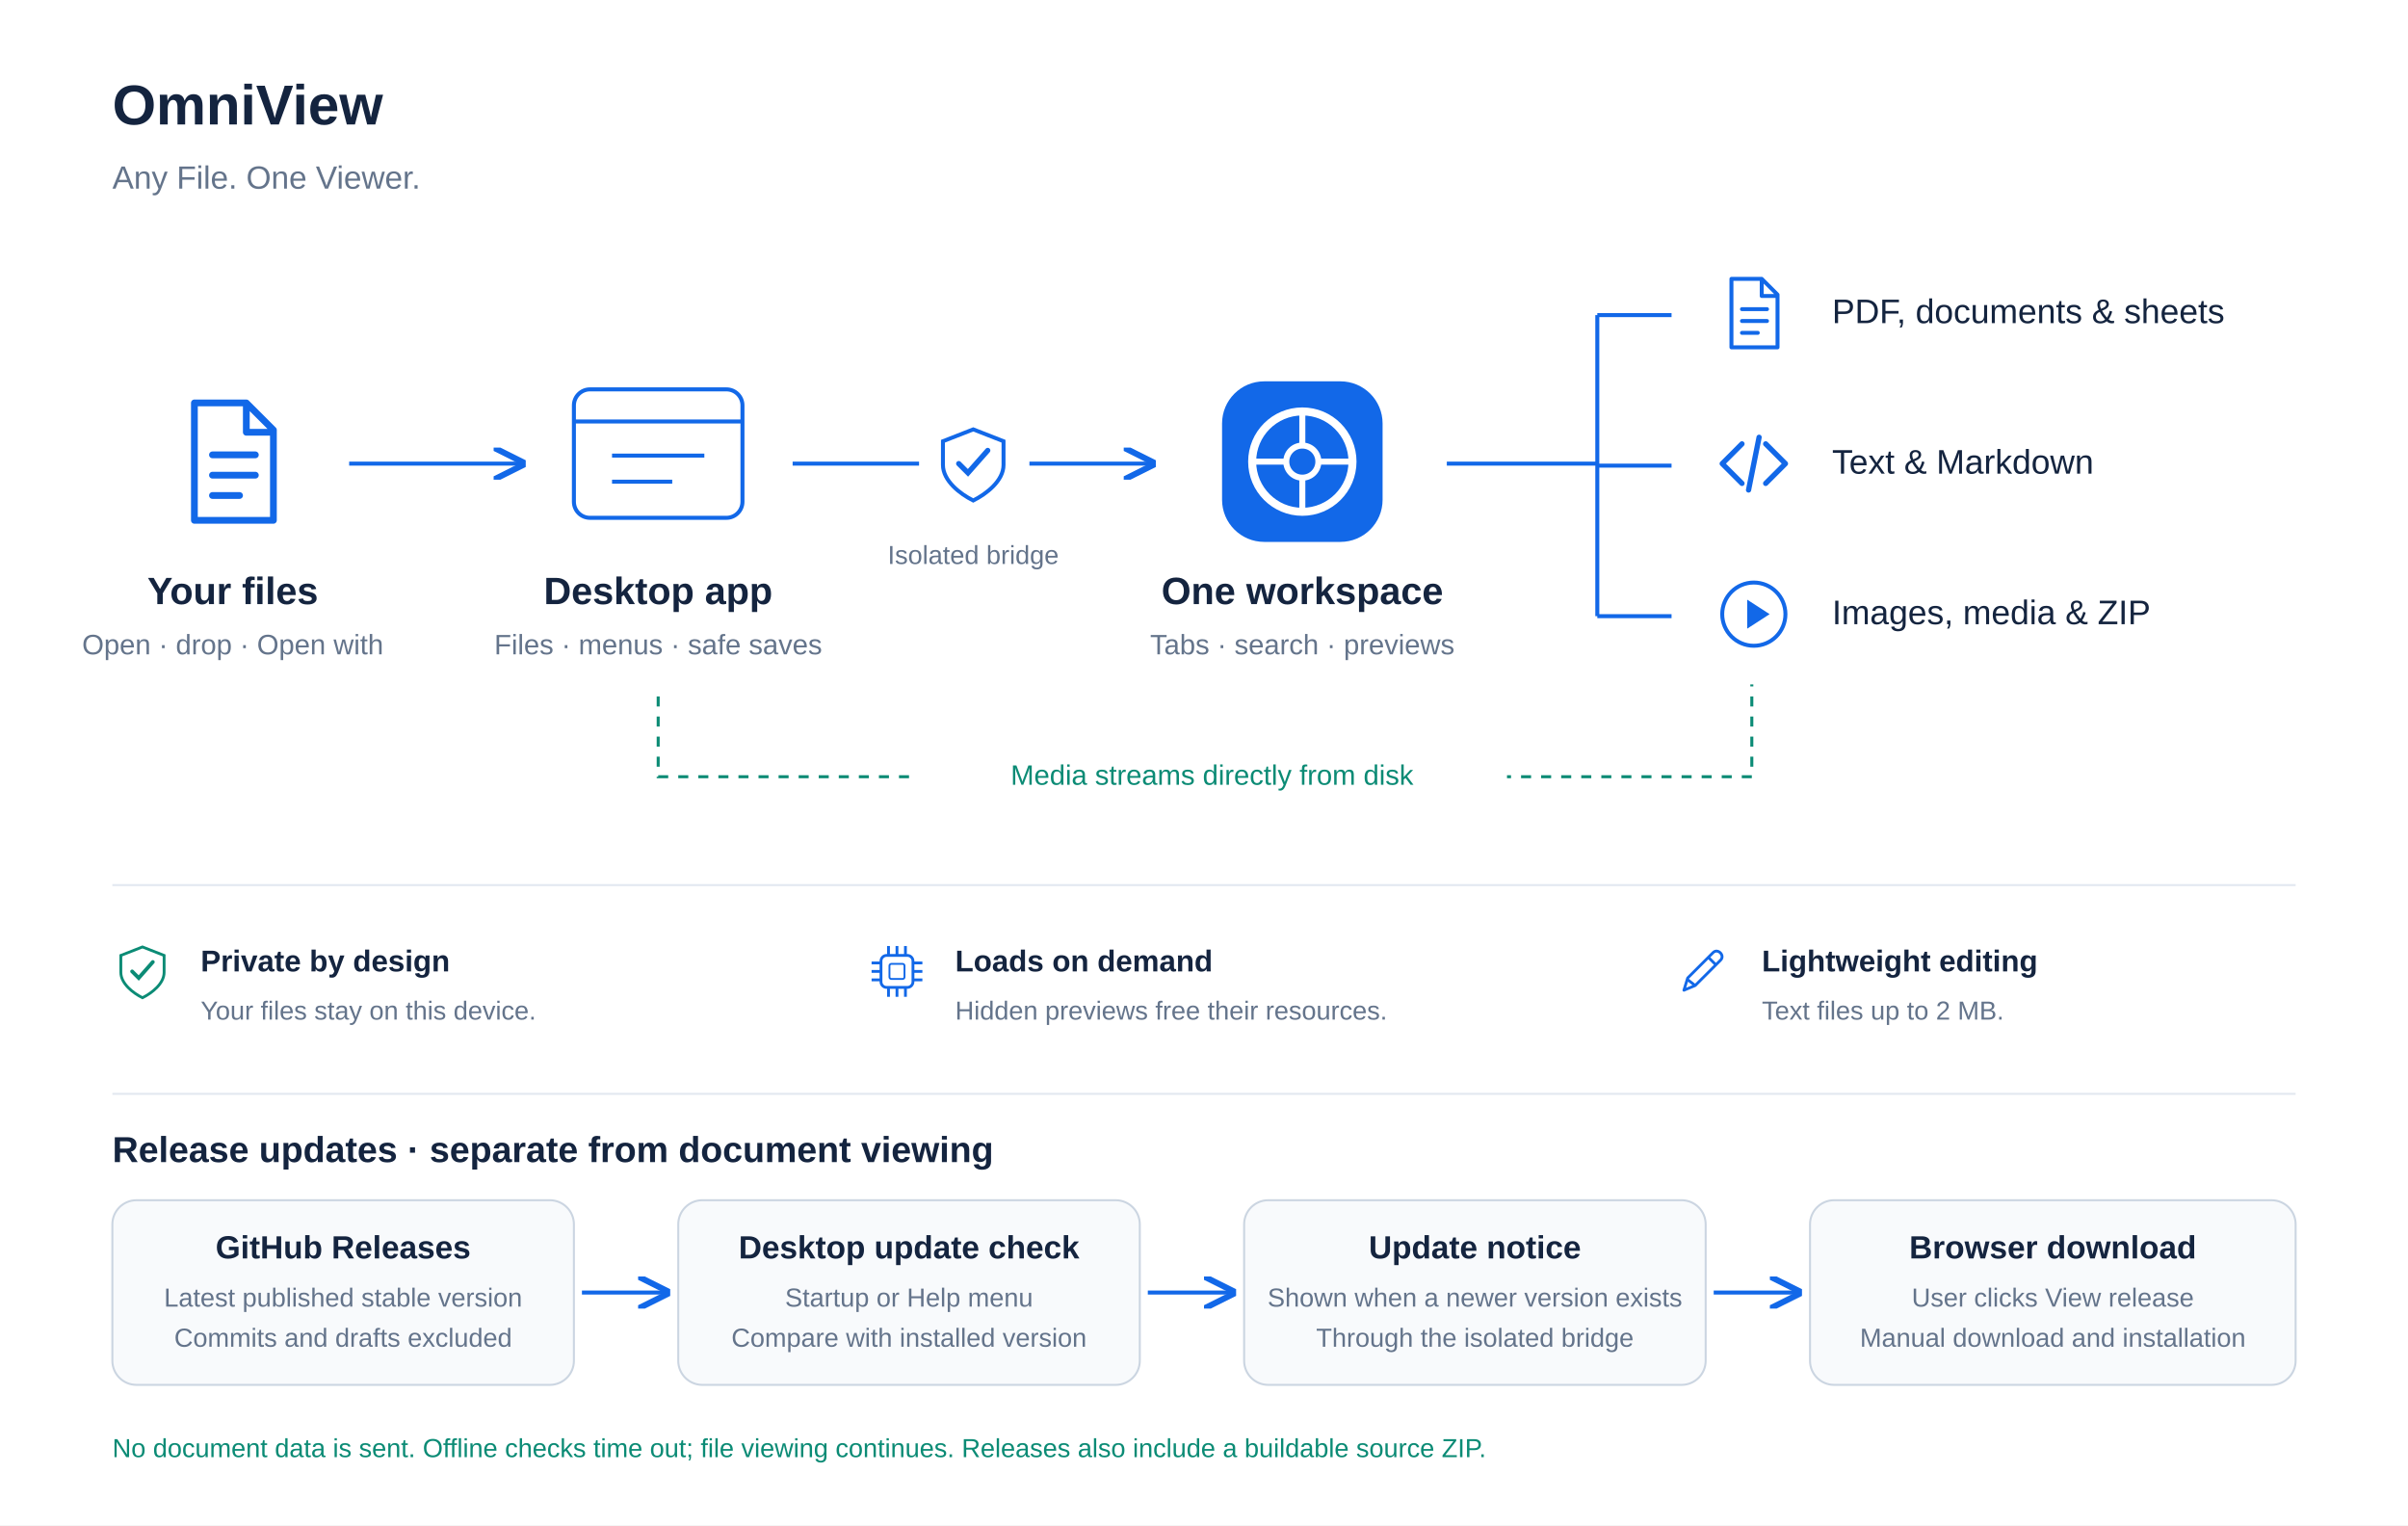
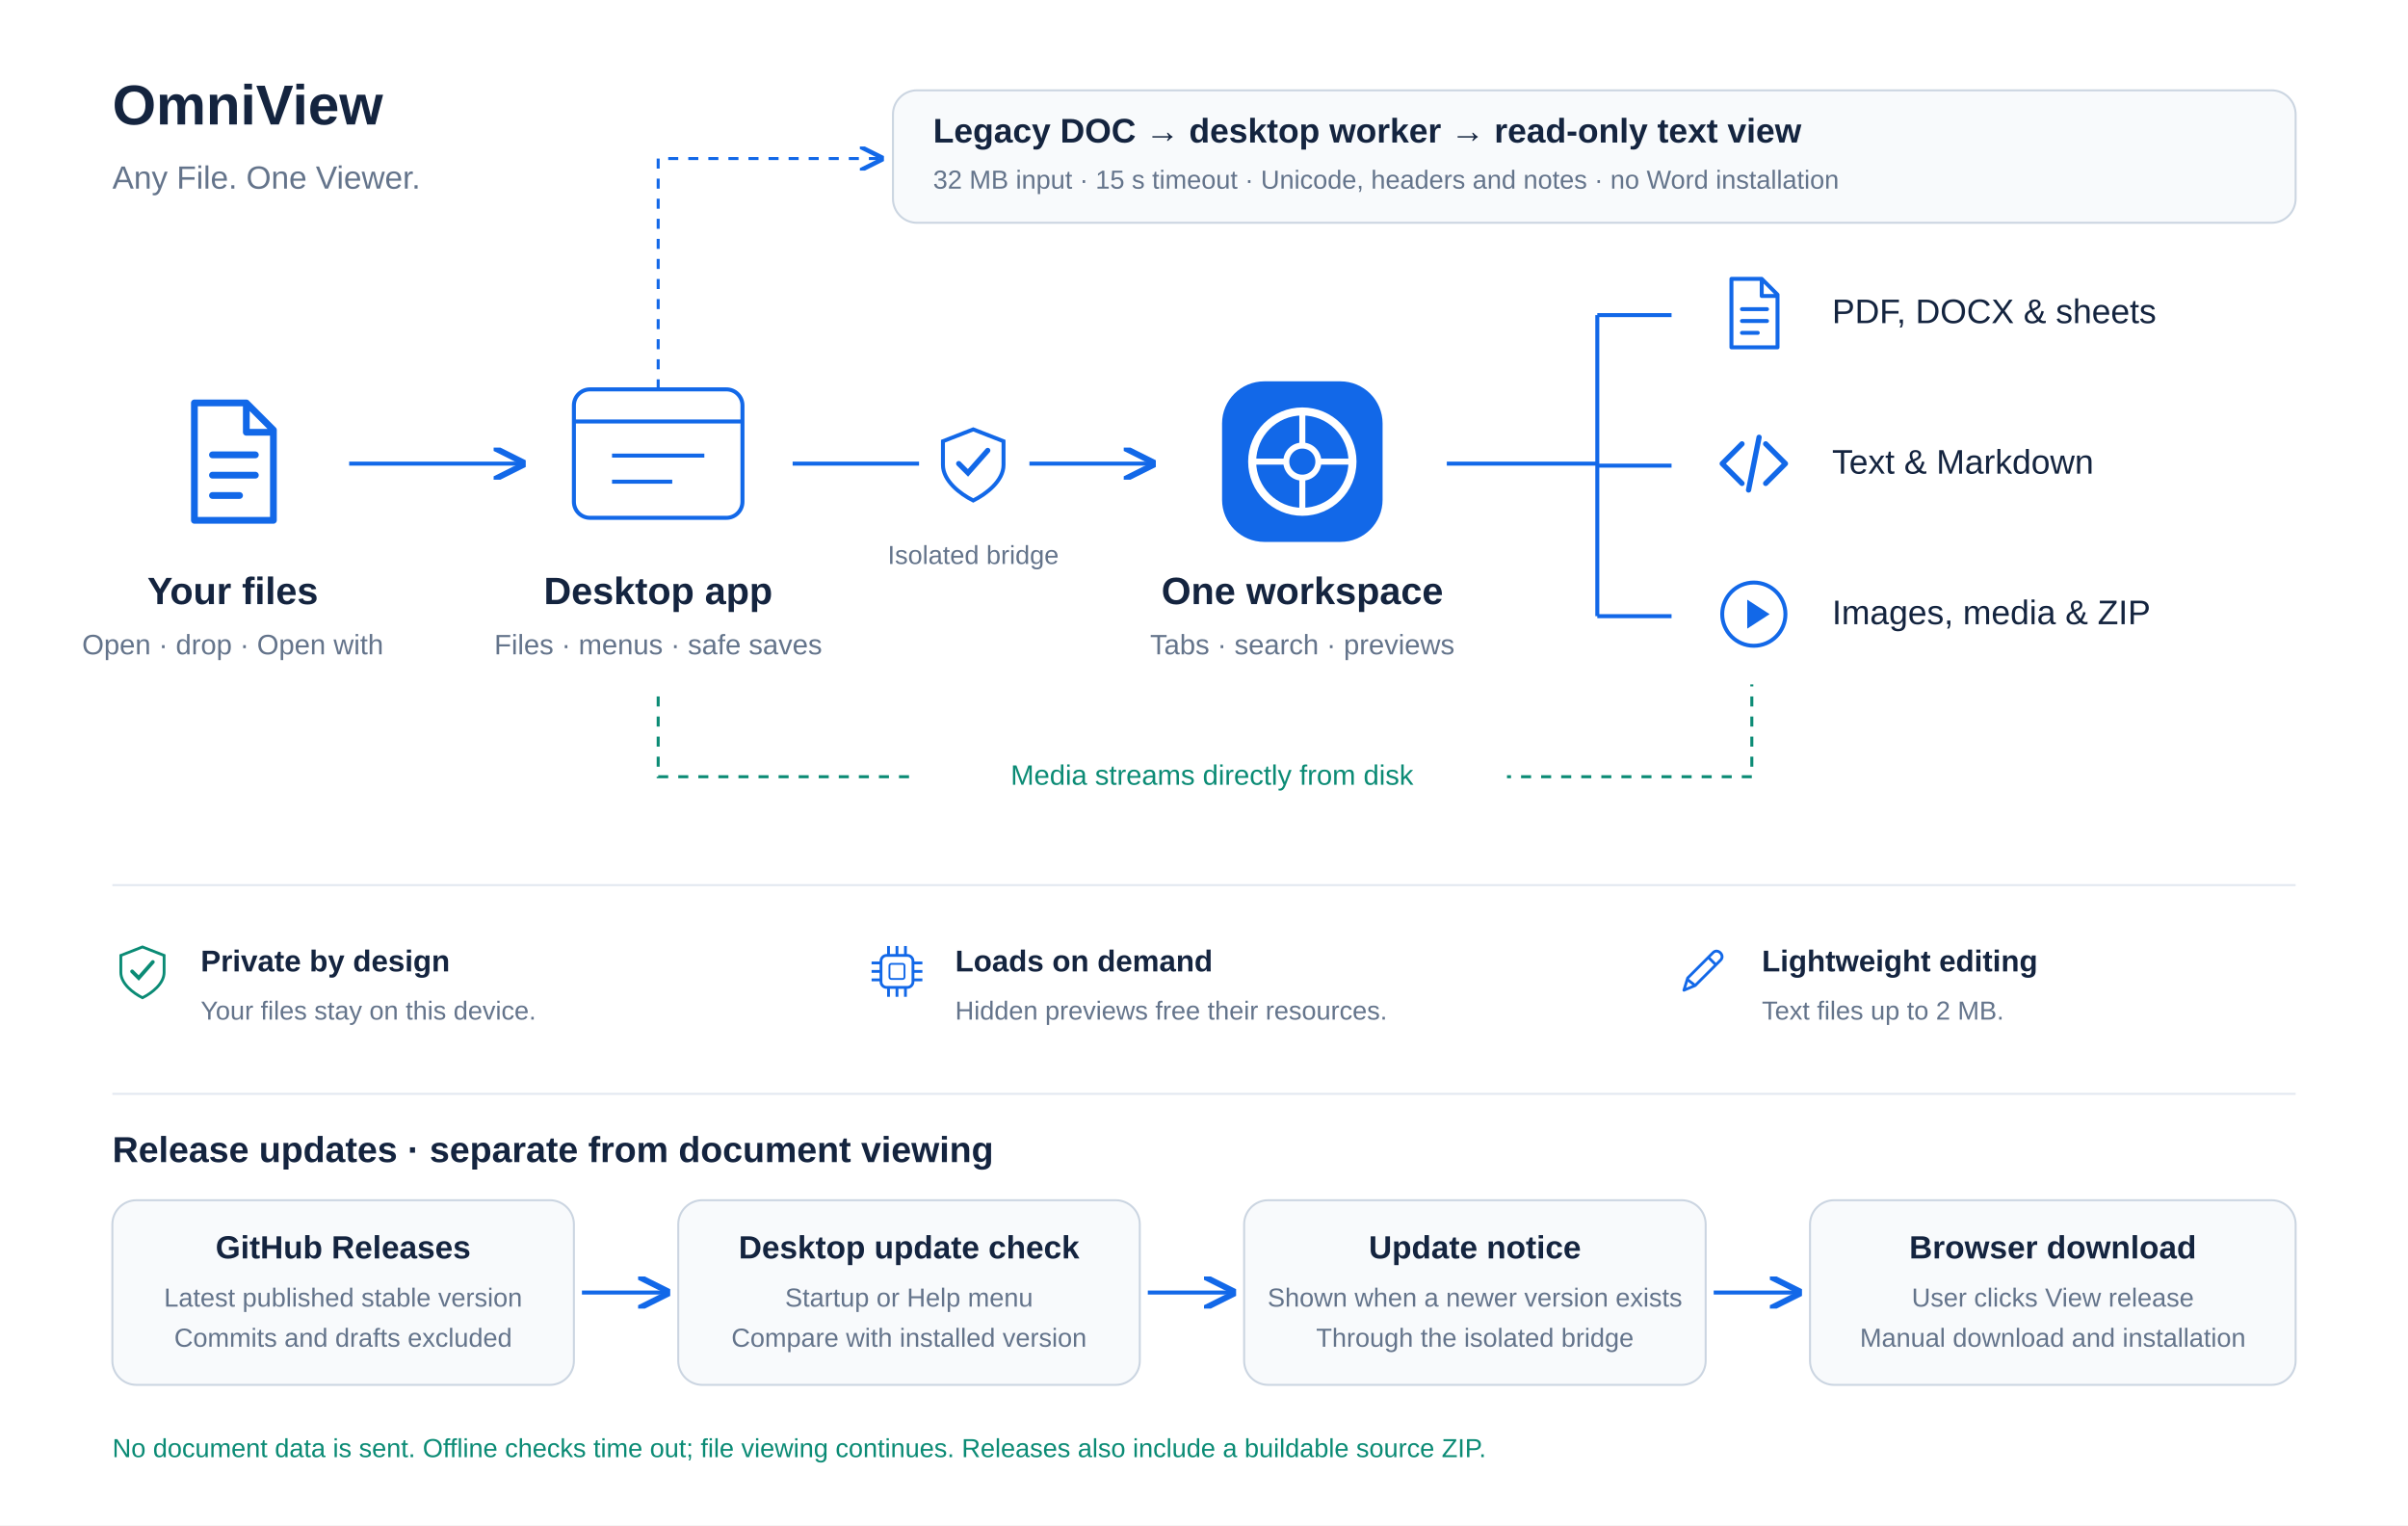
<svg xmlns="http://www.w3.org/2000/svg" width="1200" height="760" viewBox="0 0 1200 760" role="img" aria-labelledby="title desc">
  <defs>
    <marker id="arrow" markerWidth="8" markerHeight="8" refX="7" refY="4" orient="auto">
      <path d="M0 0L8 4L0 8" fill="none" stroke="#1268e8" stroke-width="1.5" />
    </marker>
    <marker id="greenArrow" markerWidth="8" markerHeight="8" refX="7" refY="4" orient="auto">
      <path d="M0 0L8 4L0 8" fill="none" stroke="#0b8b75" stroke-width="1.5" />
    </marker>
    <symbol id="doc" viewBox="0 0 64 64">
      <path d="M15 6h23l12 12v40H15zM38 6v13h12M23 29h19M23 38h19M23 47h12" fill="none" stroke="currentColor" stroke-width="3" stroke-linecap="round" stroke-linejoin="round" />
    </symbol>
    <symbol id="sheet" viewBox="0 0 64 64">
      <rect x="8" y="11" width="48" height="43" rx="5" fill="none" stroke="currentColor" stroke-width="3" />
      <path d="M8 24h48M8 35h48M8 45h48M23 24v30M40 24v30" stroke="currentColor" stroke-width="2" />
    </symbol>
    <symbol id="code" viewBox="0 0 64 64">
      <path d="m23 17-15 15 15 15m18-30 15 15-15 15M36 12l-8 40" fill="none" stroke="currentColor" stroke-width="4" stroke-linecap="round" stroke-linejoin="round" />
    </symbol>
    <symbol id="image" viewBox="0 0 64 64">
      <rect x="8" y="10" width="48" height="44" rx="5" fill="none" stroke="currentColor" stroke-width="3" />
      <circle cx="23" cy="24" r="5" fill="currentColor" />
      <path d="m9 47 16-12 10 7 11-17 10 20" fill="none" stroke="currentColor" stroke-width="3" stroke-linejoin="round" />
    </symbol>
    <symbol id="play" viewBox="0 0 64 64">
      <circle cx="32" cy="32" r="24" fill="none" stroke="currentColor" stroke-width="3" />
      <path d="m27 21 17 11-17 11z" fill="currentColor" />
    </symbol>
    <symbol id="zip" viewBox="0 0 64 64">
      <path d="M15 6h23l12 12v40H15zM38 6v13h12" fill="none" stroke="currentColor" stroke-width="3" stroke-linejoin="round" />
      <path d="M29 8v6h6v6h-6v6h6v6h-6v6" fill="none" stroke="currentColor" stroke-width="3" />
      <rect x="27" y="38" width="10" height="12" rx="3" fill="none" stroke="currentColor" stroke-width="3" />
    </symbol>
    <symbol id="shield" viewBox="0 0 64 64">
      <path d="m32 6 23 9v18c0 12-13 22-23 27C22 55 9 45 9 33V15z" fill="none" stroke="currentColor" stroke-width="3" />
      <path d="m21 32 7 7 15-17" fill="none" stroke="currentColor" stroke-width="4" stroke-linecap="round" />
    </symbol>
    <symbol id="chip" viewBox="0 0 64 64">
      <rect x="15" y="15" width="34" height="34" rx="6" fill="none" stroke="currentColor" stroke-width="3" />
      <rect x="24" y="24" width="16" height="16" rx="2" fill="none" stroke="currentColor" stroke-width="2" />
      <path d="M23 5v10M32 5v10M41 5v10M23 49v10M32 49v10M41 49v10M5 23h10M5 32h10M5 41h10M49 23h10M49 32h10M49 41h10" stroke="currentColor" stroke-width="3" />
    </symbol>
    <symbol id="pencil" viewBox="0 0 64 64">
      <path d="m15 39 27-27c5-5 13 3 8 8L23 47l-12 5zM37 17l9 9M14 40l9 7" fill="none" stroke="currentColor" stroke-width="3" stroke-linejoin="round" />
    </symbol>
  </defs>
  <rect width="1200" height="760" fill="#ffffff" />
  <g font-family="Segoe UI,Arial,sans-serif" fill="#14243f">
    <text x="56" y="62" font-size="28" font-weight="700">OmniView</text>
    <text x="56" y="94" font-size="16" fill="#64748b">Any File. One Viewer.</text>
+     <rect x="445" y="45" width="699" height="66" rx="12" fill="#f8fafc" stroke="#cbd5e1" />
+     <text x="465" y="71" font-size="17" font-weight="600">Legacy DOC → desktop worker → read-only text view</text>
+     <text x="465" y="94" font-size="13" fill="#64748b">32 MB input · 15 s timeout · Unicode, headers and notes · no Word installation</text>
+     <path d="M328 194V79h111" fill="none" stroke="#1268e8" stroke-width="1.5" stroke-dasharray="5 5" marker-end="url(#arrow)" />
    <use href="#doc" x="80" y="194" width="72" height="72" color="#1268e8" />
    <text x="116" y="301" text-anchor="middle" font-size="19" font-weight="600">Your files</text>
    <text x="116" y="326" text-anchor="middle" font-size="14" fill="#64748b">Open · drop · Open with</text>
    <path d="M174 231h86" stroke="#1268e8" stroke-width="2" marker-end="url(#arrow)" />
    <rect x="286" y="194" width="84" height="64" rx="8" fill="none" stroke="#1268e8" stroke-width="2" />
    <path d="M286 210h84m-65 17h46m-46 13h30" stroke="#1268e8" stroke-width="2" />
    <text x="328" y="301" text-anchor="middle" font-size="19" font-weight="600">Desktop app</text>
    <text x="328" y="326" text-anchor="middle" font-size="14" fill="#64748b">Files · menus · safe saves</text>
    <path d="M395 231h63" stroke="#1268e8" stroke-width="2" />
    <use href="#shield" x="464" y="210" width="42" height="42" color="#1268e8" />
    <text x="485" y="281" text-anchor="middle" font-size="13" fill="#64748b">Isolated bridge</text>
    <path d="M513 231h61" stroke="#1268e8" stroke-width="2" marker-end="url(#arrow)" />
    <rect x="609" y="190" width="80" height="80" rx="21" fill="#1268e8" />
    <circle cx="649" cy="230" r="25" fill="none" stroke="white" stroke-width="4" />
    <path d="M649 205v50m-25-25h50" stroke="white" stroke-width="3" />
    <circle cx="649" cy="230" r="8" fill="#1268e8" stroke="white" stroke-width="3" />
    <text x="649" y="301" text-anchor="middle" font-size="19" font-weight="600">One workspace</text>
    <text x="649" y="326" text-anchor="middle" font-size="14" fill="#64748b">Tabs · search · previews</text>
    <path d="M721 231h75m0-74v150m0-150h37m-37 75h37m-37 75h37" fill="none" stroke="#1268e8" stroke-width="2" />
    <use href="#doc" x="853" y="135" width="42" height="42" color="#1268e8" />
-     <text x="913" y="161" font-size="17">PDF, documents &amp; sheets</text>
+     <text x="913" y="161" font-size="17">PDF, DOCX &amp; sheets</text>
    <use href="#code" x="853" y="210" width="42" height="42" color="#1268e8" />
    <text x="913" y="236" font-size="17">Text &amp; Markdown</text>
    <use href="#play" x="853" y="285" width="42" height="42" color="#1268e8" />
    <text x="913" y="311" font-size="17">Images, media &amp; ZIP</text>
    <path d="M328 347v40h545v-46" fill="none" stroke="#0b8b75" stroke-width="1.5" stroke-dasharray="5 5" />
    <rect x="457" y="372" width="294" height="28" fill="white" />
    <text x="604" y="391" text-anchor="middle" font-size="14" fill="#0b8b75">Media streams directly from disk</text>
    <path d="M56 441h1088" stroke="#e2e8f0" />
    <use href="#shield" x="56" y="469" width="30" height="30" color="#0b8b75" />
    <text x="100" y="484" font-size="15" font-weight="600">Private by design</text>
    <text x="100" y="508" font-size="13" fill="#64748b">Your files stay on this device.</text>
    <use href="#chip" x="432" y="469" width="30" height="30" color="#1268e8" />
    <text x="476" y="484" font-size="15" font-weight="600">Loads on demand</text>
    <text x="476" y="508" font-size="13" fill="#64748b">Hidden previews free their resources.</text>
    <use href="#pencil" x="834" y="469" width="30" height="30" color="#1268e8" />
    <text x="878" y="484" font-size="15" font-weight="600">Lightweight editing</text>
    <text x="878" y="508" font-size="13" fill="#64748b">Text files up to 2 MB.</text>
    <path d="M56 545h1088" stroke="#e2e8f0" />
    <text x="56" y="579" font-size="18" font-weight="600">Release updates · separate from document viewing</text>
    <g fill="#f8fafc" stroke="#cbd5e1">
      <rect x="56" y="598" width="230" height="92" rx="12" />
      <rect x="338" y="598" width="230" height="92" rx="12" />
      <rect x="620" y="598" width="230" height="92" rx="12" />
      <rect x="902" y="598" width="242" height="92" rx="12" />
    </g>
    <g font-size="16" font-weight="600" text-anchor="middle">
      <text x="171" y="627">GitHub Releases</text>
      <text x="453" y="627">Desktop update check</text>
      <text x="735" y="627">Update notice</text>
      <text x="1023" y="627">Browser download</text>
    </g>
    <g font-size="13" fill="#64748b" text-anchor="middle">
      <text x="171" y="651">Latest published stable version</text>
      <text x="171" y="671">Commits and drafts excluded</text>
      <text x="453" y="651">Startup or Help menu</text>
      <text x="453" y="671">Compare with installed version</text>
      <text x="735" y="651">Shown when a newer version exists</text>
      <text x="735" y="671">Through the isolated bridge</text>
      <text x="1023" y="651">User clicks View release</text>
      <text x="1023" y="671">Manual download and installation</text>
    </g>
    <g stroke="#1268e8" stroke-width="2" marker-end="url(#arrow)">
      <path d="M290 644h42" />
      <path d="M572 644h42" />
      <path d="M854 644h42" />
    </g>
    <text x="56" y="726" font-size="13" fill="#0b8b75">No document data is sent. Offline checks time out; file viewing continues. Releases also include a buildable source ZIP.</text>
  </g>
</svg>
